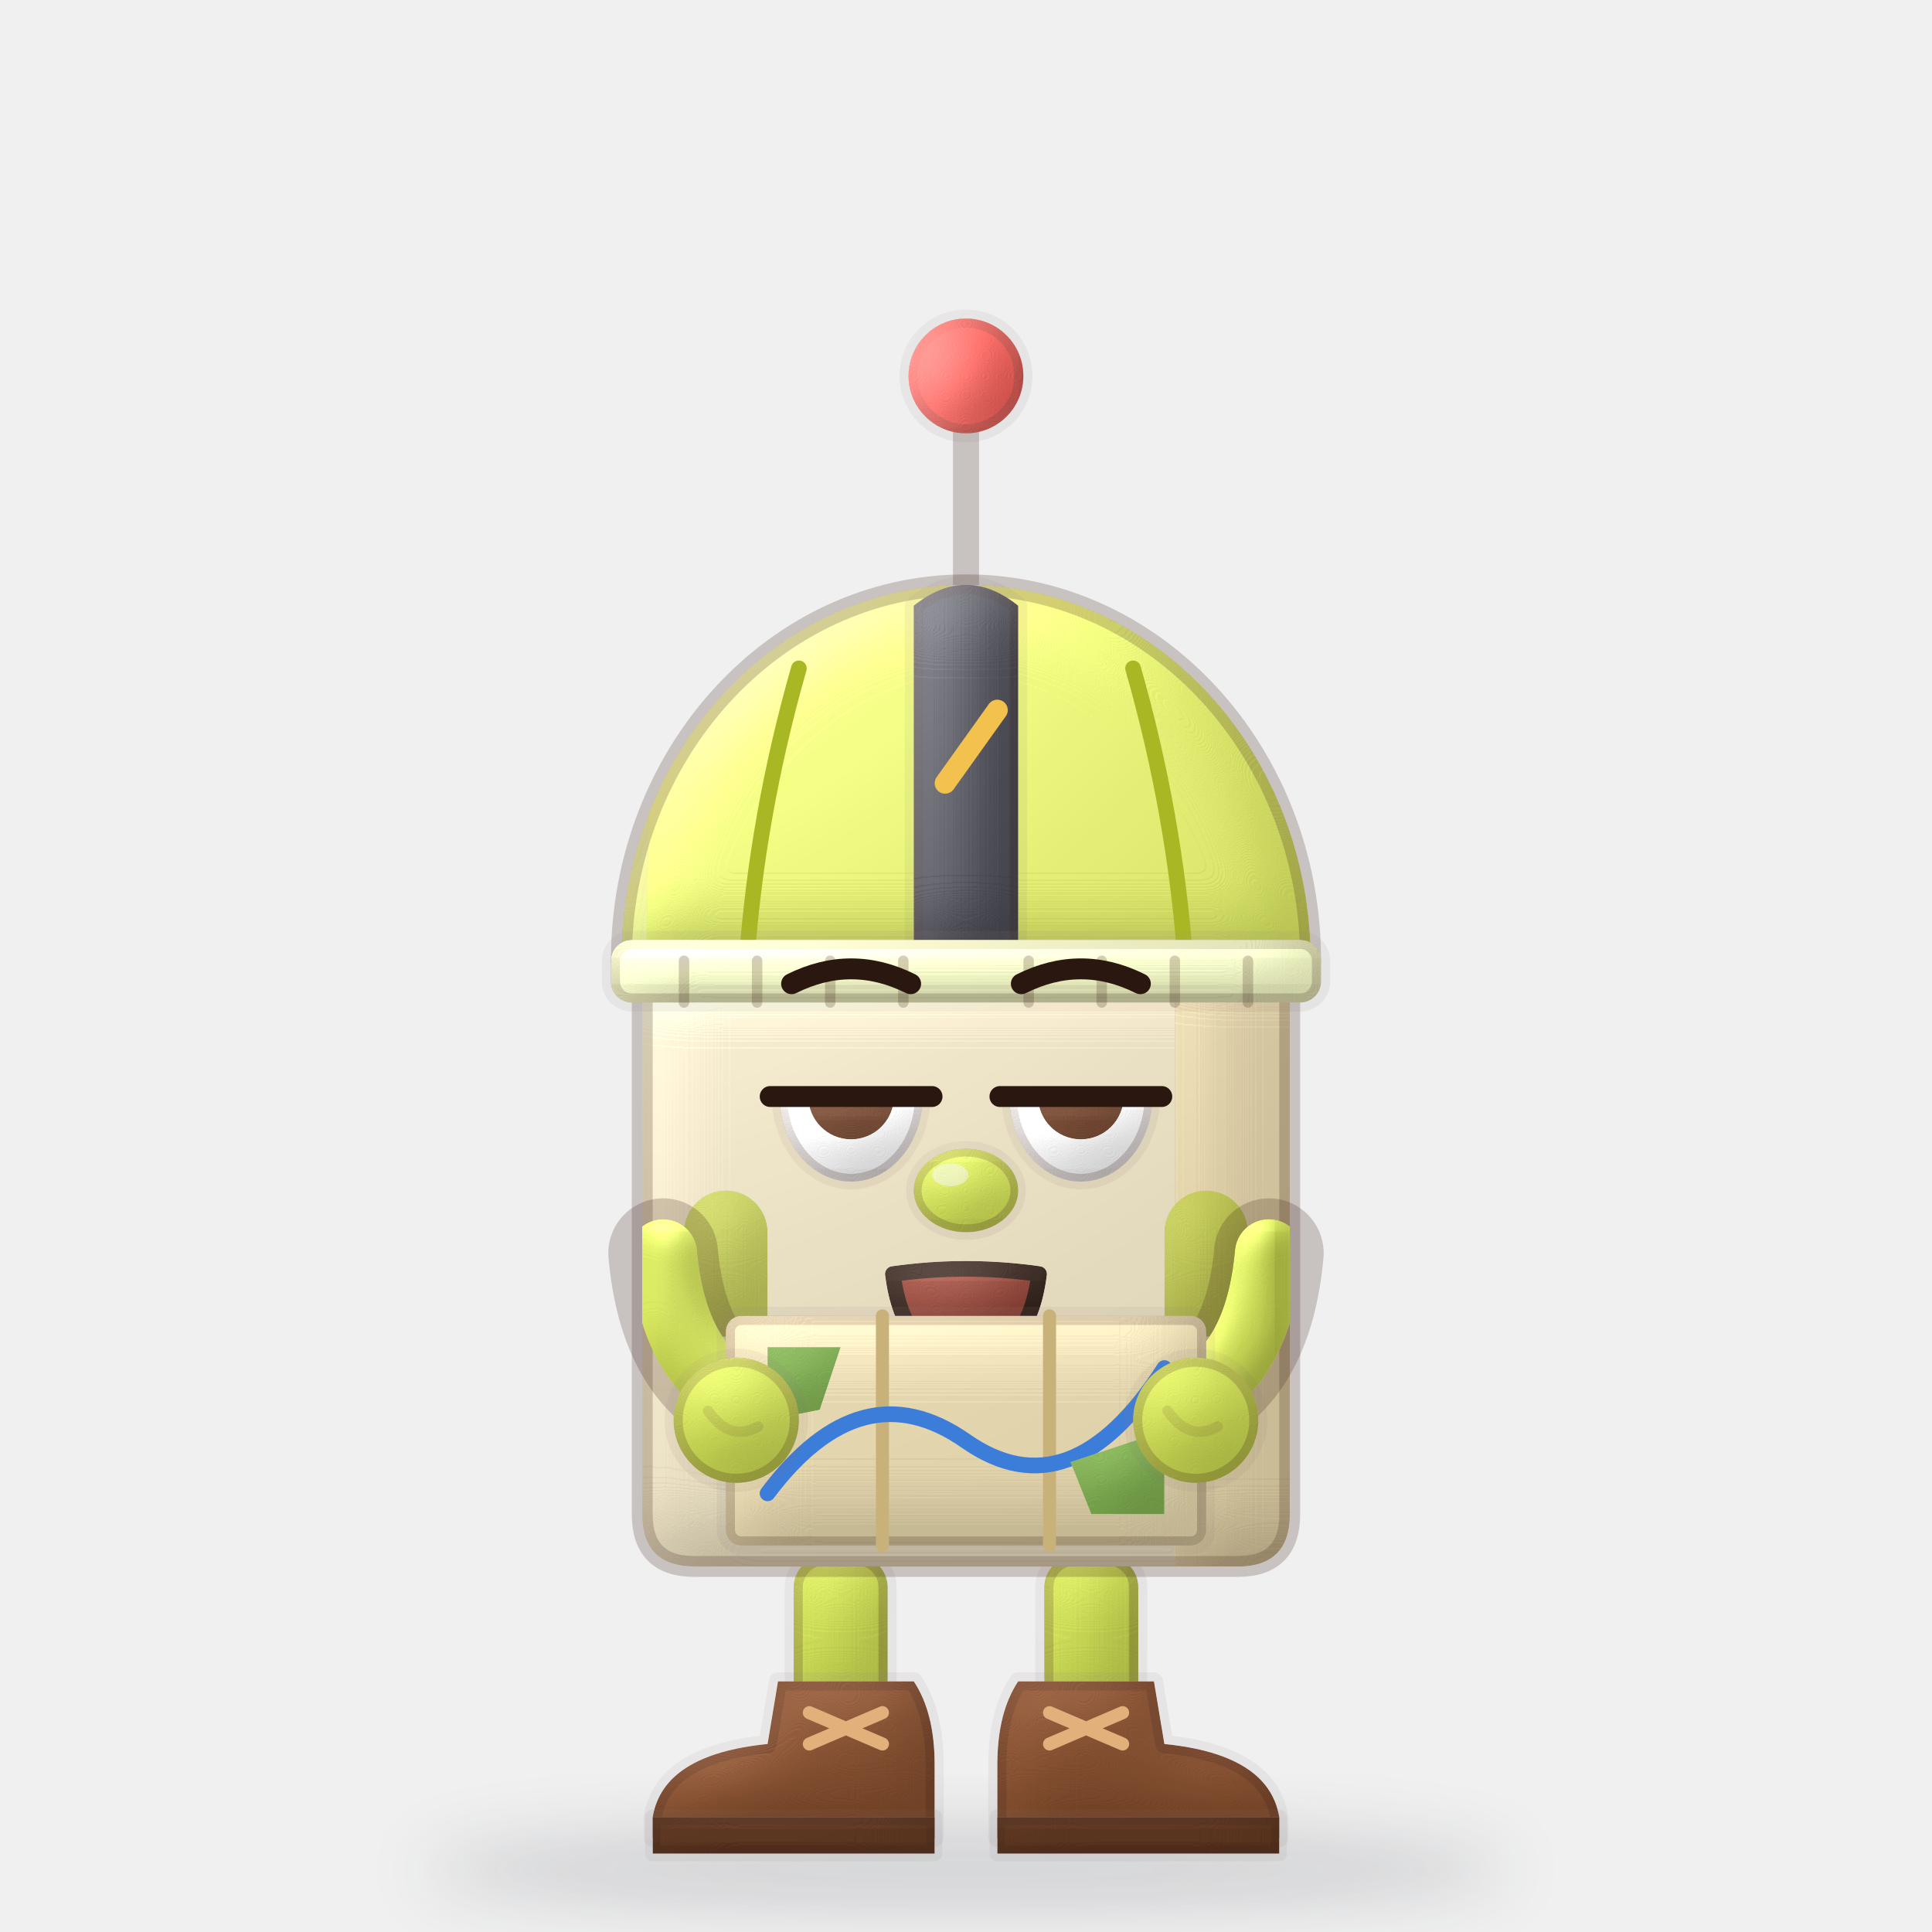
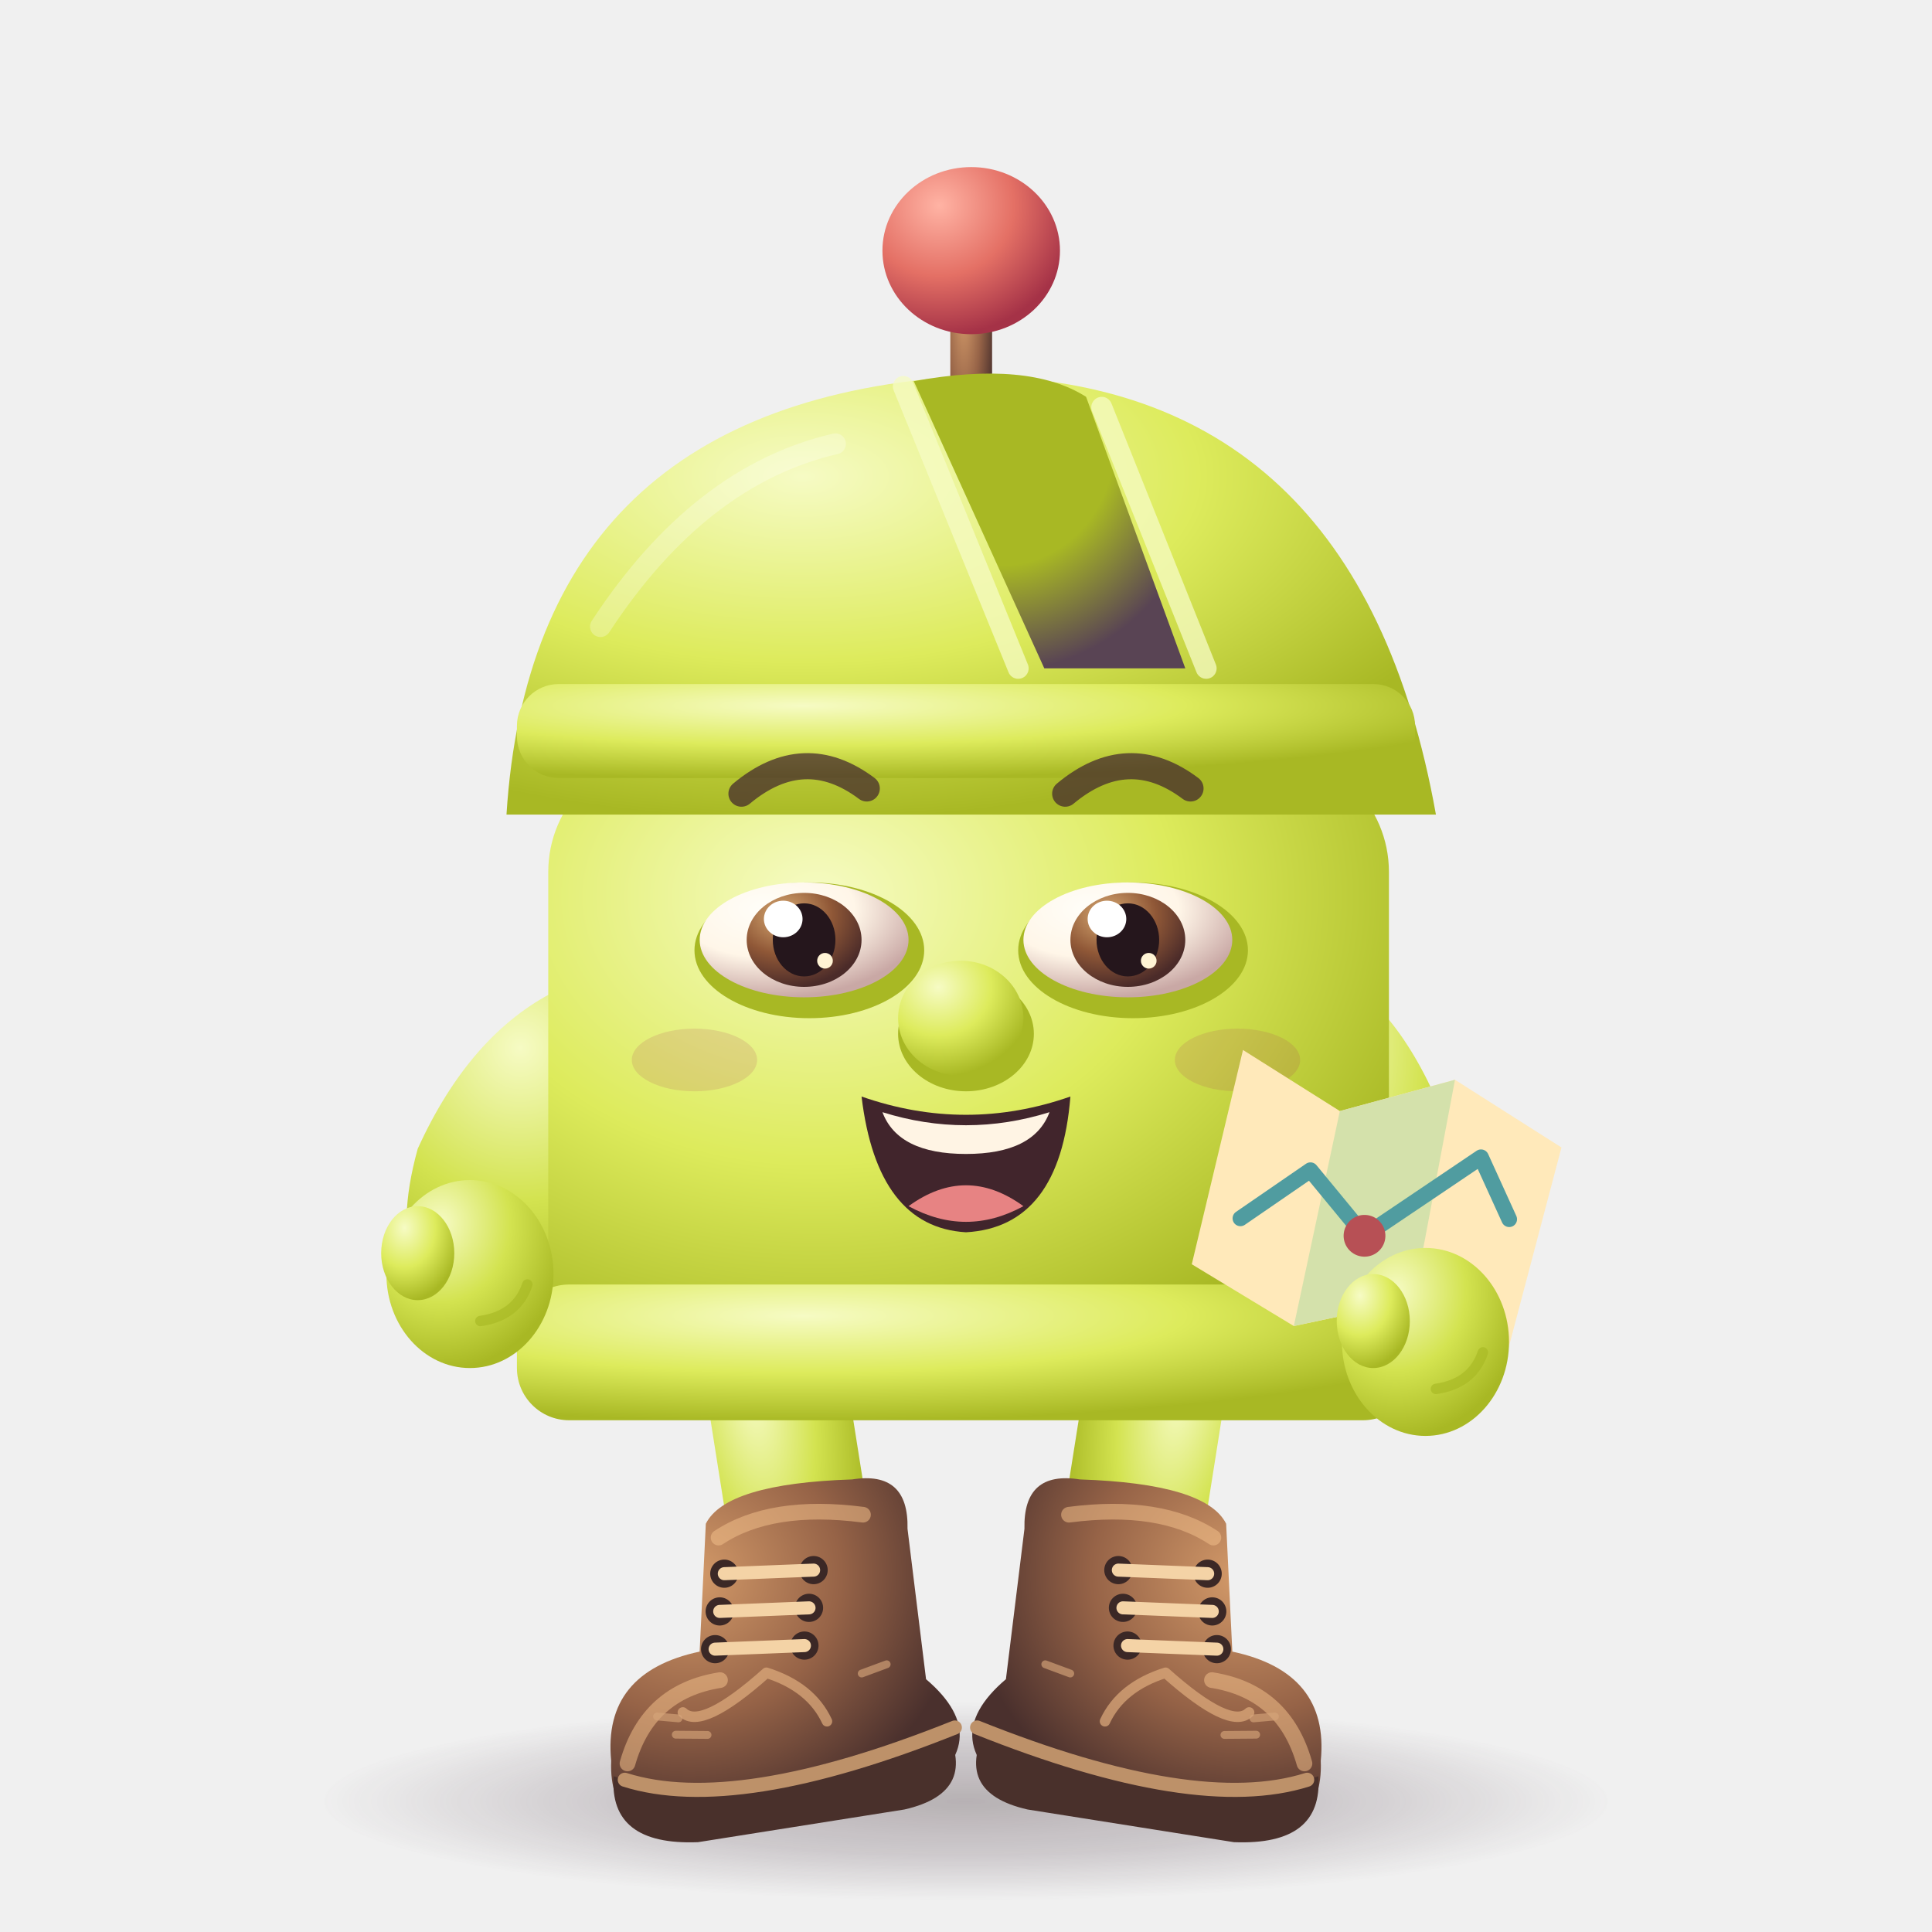
<svg xmlns="http://www.w3.org/2000/svg" viewBox="0 0 64 64" width="160" height="160" role="img" aria-label="Greenwich, Places, waiting">
  <defs>
-     <filter id="sm-greenwich-s" x="-50%" y="-50%" width="200%" height="200%">
-       <feGaussianBlur stdDeviation="6" />
-     </filter>
-     <filter id="sm-greenwich-clay" x="-25%" y="-25%" width="150%" height="150%" color-interpolation-filters="sRGB">
-       <feGaussianBlur in="SourceAlpha" stdDeviation="7" result="b" />
-       <feDiffuseLighting in="b" surfaceScale="6" diffuseConstant="1.15" lighting-color="#fff" result="d">
-         <feDistantLight azimuth="235" elevation="48" />
-       </feDiffuseLighting>
-       <feComposite in="d" in2="SourceAlpha" operator="in" result="d2" />
-       <feBlend in="SourceGraphic" in2="d2" mode="multiply" result="m" />
-       <feSpecularLighting in="b" surfaceScale="6" specularConstant=".55" specularExponent="22" lighting-color="#fff" result="s">
-         <fePointLight x="40" y="20" z="260" />
-       </feSpecularLighting>
-       <feComposite in="s" in2="SourceAlpha" operator="in" result="s2" />
-       <feComposite in="m" in2="s2" operator="arithmetic" k2="1" k3=".85" result="lit" />
-       <feComposite in="lit" in2="SourceAlpha" operator="in" />
-     </filter>
-     <filter id="sm-greenwich-tube" x="-25%" y="-25%" width="150%" height="150%" color-interpolation-filters="sRGB">
-       <feGaussianBlur in="SourceAlpha" stdDeviation="3" result="b" />
-       <feDiffuseLighting in="b" surfaceScale="4" diffuseConstant="1.15" lighting-color="#fff" result="d">
-         <feDistantLight azimuth="235" elevation="48" />
-       </feDiffuseLighting>
-       <feComposite in="d" in2="SourceAlpha" operator="in" result="d2" />
-       <feBlend in="SourceGraphic" in2="d2" mode="multiply" result="m" />
-       <feSpecularLighting in="b" surfaceScale="4" specularConstant=".55" specularExponent="22" lighting-color="#fff" result="s">
-         <fePointLight x="40" y="20" z="260" />
-       </feSpecularLighting>
-       <feComposite in="s" in2="SourceAlpha" operator="in" result="s2" />
-       <feComposite in="m" in2="s2" operator="arithmetic" k2="1" k3=".85" result="lit" />
-       <feComposite in="lit" in2="SourceAlpha" operator="in" />
-     </filter>
+     <radialGradient id="sm-greenwich-clay" cx="32%" cy="23%" r="78%">
+       <stop offset="0" stop-color="#F6FBC4" />
+       <stop offset="0.54" stop-color="#DDEB5C" />
+       <stop offset="1" stop-color="#A8B824" />
+     </radialGradient>
+     <radialGradient id="sm-greenwich-arm" cx="32%" cy="23%" r="78%">
+       <stop offset="0" stop-color="#F6FBC4" />
+       <stop offset="0.54" stop-color="#D3E350" />
+       <stop offset="1" stop-color="#A8B824" />
+     </radialGradient>
+     <radialGradient id="sm-greenwich-recess" cx="32%" cy="23%" r="78%">
+       <stop offset="0" stop-color="#A8B824" />
+       <stop offset="0.54" stop-color="#A8B824" />
+       <stop offset="1" stop-color="#594454" />
+     </radialGradient>
+     <radialGradient id="sm-greenwich-boot" cx="32%" cy="23%" r="78%">
+       <stop offset="0" stop-color="#d39a69" />
+       <stop offset="0.54" stop-color="#966347" />
+       <stop offset="1" stop-color="#4a302d" />
+     </radialGradient>
+     <radialGradient id="sm-greenwich-wood" cx="32%" cy="23%" r="78%">
+       <stop offset="0" stop-color="#ffe0a6" />
+       <stop offset="0.54" stop-color="#bb8051" />
+       <stop offset="1" stop-color="#774231" />
+     </radialGradient>
+     <radialGradient id="sm-greenwich-gold" cx="32%" cy="23%" r="78%">
+       <stop offset="0" stop-color="#fff5bb" />
+       <stop offset="0.54" stop-color="#ebba54" />
+       <stop offset="1" stop-color="#aa612e" />
+     </radialGradient>
+     <radialGradient id="sm-greenwich-red" cx="32%" cy="23%" r="78%">
+       <stop offset="0" stop-color="#ffb3a4" />
+       <stop offset="0.54" stop-color="#e47065" />
+       <stop offset="1" stop-color="#a53247" />
+     </radialGradient>
+     <radialGradient id="sm-greenwich-white" cx="32%" cy="23%" r="78%">
+       <stop offset="0" stop-color="#fffef9" />
+       <stop offset="0.54" stop-color="#fff6e8" />
+       <stop offset="1" stop-color="#c9a8a5" />
+     </radialGradient>
+     <radialGradient id="sm-greenwich-iris" cx="32%" cy="23%" r="78%">
+       <stop offset="0" stop-color="#d9ab73" />
+       <stop offset="0.54" stop-color="#905837" />
+       <stop offset="1" stop-color="#4b2b29" />
+     </radialGradient>
+     <radialGradient id="sm-greenwich-floor">
+       <stop stop-color="#38252e" stop-opacity=".31" />
+       <stop offset=".55" stop-color="#483442" stop-opacity=".2" />
+       <stop offset="1" stop-color="#483442" stop-opacity="0" />
+     </radialGradient>
  </defs>
  <g transform="scale(0.17297) translate(35 0)">
-     <ellipse cx="150" cy="358" rx="104" ry="9" fill="#1B2430" opacity=".14" filter="url(#sm-greenwich-s)" />
-     <rect x="117" y="298" width="18" height="32" rx="6" fill="#D3E350" stroke="#3B2418" stroke-opacity=".22" stroke-width="3.5" filter="url(#sm-greenwich-clay)" />
-     <rect x="165" y="298" width="18" height="32" rx="6" fill="#D3E350" stroke="#3B2418" stroke-opacity=".22" stroke-width="3.5" filter="url(#sm-greenwich-clay)" />
-     <path d="M140 322 L114 322 L112 334 Q92 336 90 348 L90 352 L144 352 L144 338 Q144 328 140 322 Z" fill="#8A4E2B" stroke="#3B2418" stroke-opacity=".22" stroke-width="3.5" stroke-linejoin="round" filter="url(#sm-greenwich-clay)" />
-     <path d="M144 348 L90 348 L90 355 L144 355 Z" fill="#5E3219" stroke="#3B2418" stroke-opacity=".22" stroke-width="3" stroke-linejoin="round" filter="url(#sm-greenwich-clay)" />
-     <path d="M134 328 L120 334 M120 328 L134 334" fill="none" stroke="#E2B07A" stroke-width="2.5" stroke-linecap="round" stroke-linejoin="round" />
-     <path d="M160 322 L186 322 L188 334 Q208 336 210 348 L210 352 L156 352 L156 338 Q156 328 160 322 Z" fill="#8A4E2B" stroke="#3B2418" stroke-opacity=".22" stroke-width="3.5" stroke-linejoin="round" filter="url(#sm-greenwich-clay)" />
-     <path d="M156 348 L210 348 L210 355 L156 355 Z" fill="#5E3219" stroke="#3B2418" stroke-opacity=".22" stroke-width="3" stroke-linejoin="round" filter="url(#sm-greenwich-clay)" />
-     <path d="M166 328 L180 334 M180 328 L166 334" fill="none" stroke="#E2B07A" stroke-width="2.5" stroke-linecap="round" stroke-linejoin="round" />
-     <path d="M150 112 L150 82" fill="none" stroke="#3B2418" stroke-opacity=".22" stroke-width="5" stroke-linecap="round" stroke-linejoin="round" />
-     <circle cx="150" cy="72" r="11" fill="#D83A34" stroke="#3B2418" stroke-opacity=".22" stroke-width="3.5" filter="url(#sm-greenwich-clay)" />
-     <clipPath id="sm-greenwich-c">
-       <path d="M84 184 A66 72 0 0 1 216 184 Z" />
-     </clipPath>
-     <path d="M84 184 A66 72 0 0 1 216 184 Z" fill="#DDEB5C" filter="url(#sm-greenwich-clay)" />
-     <g clip-path="url(#sm-greenwich-c)">
-       <path d="M200 0 L340 0 L340 370 L196 370 Q230 200 200 0 Z" fill="#A8B824" opacity="0.32" filter="url(#sm-greenwich-clay)" />
-       <path d="M0 0 L104 0 Q76 160 100 370 L0 370 Z" fill="#F6FBC4" opacity="0.4" filter="url(#sm-greenwich-clay)" />
-       <path d="M118 128 Q110 156 108 184 M182 128 Q190 156 192 184" fill="none" stroke="#A8B824" stroke-width="3" stroke-linecap="round" stroke-linejoin="round" />
+     <ellipse cx="150" cy="345" rx="123" ry="19" fill="url(#sm-greenwich-floor)" />
+     <g transform="translate(119 302) rotate(-9) scale(1 1)">
+       <rect x="-13" y="-53" width="27" height="71" rx="13" fill="url(#sm-greenwich-arm)" />
+       <path d="M-17-13Q-12-20 12-17Q23-17 21-6L20 23Q32 37 14 45H-27Q-45 44-42 29Q-41 12-22 11Z" fill="url(#sm-greenwich-boot)" />
+       <path d="M-42 32Q-24 42 22 32Q27 46 12 47H-28Q-45 45-42 32Z" fill="#49302b" />
+       <path d="M-40 33Q-20 43 24 33" fill="none" stroke="#bd9169" stroke-width="2.7" stroke-linecap="round" stroke-linejoin="round" />
+       <path d="M-39 30Q-33 17-19 17M-15-10Q-4-15 13-10" fill="none" stroke="#f1bd89" stroke-width="3" opacity="0.55" stroke-linecap="round" stroke-linejoin="round" />
+       <ellipse cx="-15" cy="-3" rx="2.7" ry="2.7" fill="#3b2826" />
+       <ellipse cx="2" cy="-1" rx="2.7" ry="2.7" fill="#3b2826" />
+       <path d="M-15 -3l17 2" fill="none" stroke="#f4d3a6" stroke-width="2.5" stroke-linecap="round" stroke-linejoin="round" />
+       <ellipse cx="-17" cy="4" rx="2.7" ry="2.7" fill="#3b2826" />
+       <ellipse cx="0" cy="6" rx="2.7" ry="2.7" fill="#3b2826" />
+       <path d="M-17 4l17 2" fill="none" stroke="#f4d3a6" stroke-width="2.5" stroke-linecap="round" stroke-linejoin="round" />
+       <ellipse cx="-19" cy="11" rx="2.7" ry="2.7" fill="#3b2826" />
+       <ellipse cx="-2" cy="13" rx="2.7" ry="2.7" fill="#3b2826" />
+       <path d="M-19 11l17 2" fill="none" stroke="#f4d3a6" stroke-width="2.5" stroke-linecap="round" stroke-linejoin="round" />
+       <path d="M-10 17q-14 9-17 5M-10 17q8 4 10 11" fill="none" stroke="#dfad7d" stroke-width="2" opacity="0.7" stroke-linecap="round" stroke-linejoin="round" />
+       <path d="M-29 26l6 1m-9-5l4 1m36-3l5-1" fill="none" stroke="#d5a47a" stroke-width="1.5" opacity="0.65" stroke-linecap="round" stroke-linejoin="round" />
    </g>
-     <path d="M84 184 A66 72 0 0 1 216 184 Z" fill="none" stroke="#3B2418" stroke-opacity=".22" stroke-width="4" stroke-linecap="round" stroke-linejoin="round" />
-     <path d="M140 184 L140 116 Q150 108 160 116 L160 184 Z" fill="#3A3A44" stroke="#3B2418" stroke-opacity=".22" stroke-width="3.5" stroke-linejoin="round" stroke-linecap="round" filter="url(#sm-greenwich-clay)" />
-     <path d="M146 150 L156 136" fill="none" stroke="#F2C14E" stroke-width="4" stroke-linecap="round" stroke-linejoin="round" />
-     <clipPath id="sm-greenwich-d">
-       <path d="M88 184 L212 184 L212 290 Q212 300 202 300 L98 300 Q88 300 88 290 Z" />
-     </clipPath>
-     <path d="M88 184 L212 184 L212 290 Q212 300 202 300 L98 300 Q88 300 88 290 Z" fill="#F2E6C6" filter="url(#sm-greenwich-clay)" />
-     <g clip-path="url(#sm-greenwich-d)">
-       <path d="M190 180 L240 180 L240 300 L190 300 Z" fill="#DCCB9F" filter="url(#sm-greenwich-clay)" />
+     <g transform="translate(181 302) rotate(9) scale(-1 1)">
+       <rect x="-13" y="-53" width="27" height="71" rx="13" fill="url(#sm-greenwich-arm)" />
+       <path d="M-17-13Q-12-20 12-17Q23-17 21-6L20 23Q32 37 14 45H-27Q-45 44-42 29Q-41 12-22 11Z" fill="url(#sm-greenwich-boot)" />
+       <path d="M-42 32Q-24 42 22 32Q27 46 12 47H-28Q-45 45-42 32Z" fill="#49302b" />
+       <path d="M-40 33Q-20 43 24 33" fill="none" stroke="#bd9169" stroke-width="2.7" stroke-linecap="round" stroke-linejoin="round" />
+       <path d="M-39 30Q-33 17-19 17M-15-10Q-4-15 13-10" fill="none" stroke="#f1bd89" stroke-width="3" opacity="0.55" stroke-linecap="round" stroke-linejoin="round" />
+       <ellipse cx="-15" cy="-3" rx="2.7" ry="2.7" fill="#3b2826" />
+       <ellipse cx="2" cy="-1" rx="2.7" ry="2.7" fill="#3b2826" />
+       <path d="M-15 -3l17 2" fill="none" stroke="#f4d3a6" stroke-width="2.5" stroke-linecap="round" stroke-linejoin="round" />
+       <ellipse cx="-17" cy="4" rx="2.7" ry="2.7" fill="#3b2826" />
+       <ellipse cx="0" cy="6" rx="2.7" ry="2.7" fill="#3b2826" />
+       <path d="M-17 4l17 2" fill="none" stroke="#f4d3a6" stroke-width="2.5" stroke-linecap="round" stroke-linejoin="round" />
+       <ellipse cx="-19" cy="11" rx="2.7" ry="2.7" fill="#3b2826" />
+       <ellipse cx="-2" cy="13" rx="2.7" ry="2.7" fill="#3b2826" />
+       <path d="M-19 11l17 2" fill="none" stroke="#f4d3a6" stroke-width="2.5" stroke-linecap="round" stroke-linejoin="round" />
+       <path d="M-10 17q-14 9-17 5M-10 17q8 4 10 11" fill="none" stroke="#dfad7d" stroke-width="2" opacity="0.7" stroke-linecap="round" stroke-linejoin="round" />
+       <path d="M-29 26l6 1m-9-5l4 1m36-3l5-1" fill="none" stroke="#d5a47a" stroke-width="1.5" opacity="0.65" stroke-linecap="round" stroke-linejoin="round" />
    </g>
-     <path d="M88 184 L212 184 L212 290 Q212 300 202 300 L98 300 Q88 300 88 290 Z" fill="none" stroke="#3B2418" stroke-opacity=".22" stroke-width="4" stroke-linecap="round" stroke-linejoin="round" />
-     <rect x="82" y="180" width="136" height="12" rx="4" fill="#F6FBC4" stroke="#3B2418" stroke-opacity=".22" stroke-width="3.5" filter="url(#sm-greenwich-clay)" />
-     <path d="M96 184 L96 192 M110 184 L110 192 M124 184 L124 192 M138 184 L138 192 M162 184 L162 192 M176 184 L176 192 M190 184 L190 192 M204 184 L204 192" fill="none" stroke="#3B2418" stroke-opacity=".22" stroke-width="2" stroke-linecap="round" stroke-linejoin="round" />
-     <path d="M96 256 L96 236 A8 8 0 0 1 112 236 L112 256 Z M188 256 L188 236 A8 8 0 0 1 204 236 L204 256 Z" fill="#A8B824" opacity="0.75" filter="url(#sm-greenwich-clay)" />
-     <ellipse cx="150" cy="228" rx="10" ry="8" fill="#D3E350" stroke="#3B2418" stroke-opacity=".22" stroke-width="3" filter="url(#sm-greenwich-clay)" />
-     <ellipse cx="147" cy="225" rx="3.5" ry="2.2" fill="#fff" opacity=".55" filter="url(#sm-greenwich-clay)" />
-     <g class="sm-blink">
-       <path d="M114.3 210 A13.7 16.3 0 0 0 141.7 210 Z" fill="#fff" stroke="#3B2418" stroke-opacity=".22" stroke-width="3" stroke-linejoin="round" filter="url(#sm-greenwich-clay)" />
-       <path d="M119.8 210 A8.2 8.2 0 0 0 136.2 210 Z" fill="#6B3B22" filter="url(#sm-greenwich-clay)" />
-       <path d="M112.5 210 L143.5 210" stroke="#2A1810" stroke-width="4" stroke-linecap="round" />
-       <path d="M158.3 210 A13.7 16.3 0 0 0 185.7 210 Z" fill="#fff" stroke="#3B2418" stroke-opacity=".22" stroke-width="3" stroke-linejoin="round" filter="url(#sm-greenwich-clay)" />
-       <path d="M163.8 210 A8.2 8.2 0 0 0 180.2 210 Z" fill="#6B3B22" filter="url(#sm-greenwich-clay)" />
-       <path d="M156.5 210 L187.5 210" stroke="#2A1810" stroke-width="4" stroke-linecap="round" />
+     <path d="M111 187Q65 176 45 220Q37 249 59 254Q76 247 76 225L110 211Z" fill="url(#sm-greenwich-arm)" />
+     <path d="M207 183Q238 183 250 244L232 259Q219 209 204 222Z" fill="url(#sm-greenwich-arm)" />
+     <rect x="147" y="49" width="8" height="43" rx="4" fill="url(#sm-greenwich-boot)" />
+     <ellipse cx="151" cy="48" rx="17" ry="16" fill="url(#sm-greenwich-red)" />
+     <rect x="70" y="144" width="161" height="121" rx="23" fill="url(#sm-greenwich-clay)" />
+     <path d="M62 156Q67 77 150 72Q225 72 240 156Z" fill="url(#sm-greenwich-clay)" />
+     <path d="M140 73Q162 69 173 76L192 128H165Z" fill="url(#sm-greenwich-recess)" />
+     <path d="M138 74L160 128M176 78L196 128" fill="none" stroke="#F6FBC4" stroke-width="4" opacity="0.76" stroke-linecap="round" stroke-linejoin="round" />
+     <rect x="64" y="131" width="172" height="18" rx="8" fill="url(#sm-greenwich-clay)" />
+     <rect x="64" y="246" width="172" height="26" rx="10" fill="url(#sm-greenwich-clay)" />
+     <path d="M80 120Q99 91 125 85" fill="none" stroke="white" stroke-width="4" opacity="0.26" stroke-linecap="round" stroke-linejoin="round" />
+     <ellipse cx="55" cy="244" rx="16" ry="18" fill="url(#sm-greenwich-arm)" />
+     <ellipse cx="45" cy="240" rx="7" ry="9" fill="url(#sm-greenwich-clay)" />
+     <path d="M57 253q7 -1 9 -7" fill="none" stroke="#A8B824" stroke-width="2" opacity="0.65" stroke-linecap="round" stroke-linejoin="round" />
+     <g transform="translate(150 180)">
+       <ellipse cx="-52" cy="23" rx="12" ry="6" fill="#a63655" opacity=".15" />
+       <ellipse cx="52" cy="23" rx="12" ry="6" fill="#a63655" opacity=".15" />
+       <g class="sm-blink">
+         <g transform="translate(-31 0)">
+           <path d="M-12 -28Q0 -38 12 -29" fill="none" stroke="#41252C" stroke-width="5" opacity="0.72" stroke-linecap="round" stroke-linejoin="round" />
+           <ellipse cx="1" cy="2" rx="22" ry="13" fill="#A8B824" />
+           <ellipse cx="0" cy="0" rx="20" ry="11" fill="url(#sm-greenwich-white)" />
+           <ellipse cx="0" cy="0" rx="11" ry="9" fill="url(#sm-greenwich-iris)" />
+           <ellipse cx="0" cy="0" rx="6" ry="7" fill="#25161c" />
+           <ellipse cx="-4" cy="-4" rx="3.7" ry="3.5" fill="white" />
+           <ellipse cx="4" cy="4" rx="1.5" ry="1.5" fill="#fff4d5" />
+         </g>
+         <g transform="translate(31 0)">
+           <path d="M-12 -28Q0 -38 12 -29" fill="none" stroke="#41252C" stroke-width="5" opacity="0.72" stroke-linecap="round" stroke-linejoin="round" />
+           <ellipse cx="1" cy="2" rx="22" ry="13" fill="#A8B824" />
+           <ellipse cx="0" cy="0" rx="20" ry="11" fill="url(#sm-greenwich-white)" />
+           <ellipse cx="0" cy="0" rx="11" ry="9" fill="url(#sm-greenwich-iris)" />
+           <ellipse cx="0" cy="0" rx="6" ry="7" fill="#25161c" />
+           <ellipse cx="-4" cy="-4" rx="3.7" ry="3.5" fill="white" />
+           <ellipse cx="4" cy="4" rx="1.5" ry="1.5" fill="#fff4d5" />
+         </g>
+       </g>
+       <ellipse cx="0" cy="18" rx="13" ry="11" fill="#A8B824" />
+       <ellipse cx="-1" cy="15" rx="12" ry="11" fill="url(#sm-greenwich-clay)" />
+       <path d="M-20 30Q0 37 20 30Q18 55 0 56Q-17 55-20 30Z" fill="#41252C" />
+       <path d="M-16 33Q0 38 16 33Q13 41 0 41Q-13 41-16 33Z" fill="#fff4e4" />
+       <path d="M-11 51Q0 43 11 51Q0 57-11 51Z" fill="#e78383" />
    </g>
-     <path d="M116.6 188.4 Q128 182.7 139.4 188.4 M183.4 188.4 Q172 182.7 160.6 188.4" fill="none" stroke="#2A1810" stroke-width="4" stroke-linecap="round" />
-     <path d="M136 244 Q150 242 164 244 Q162 260 150 260 Q138 260 136 244 Z" fill="#8E3B2E" stroke="#2A1810" stroke-width="3" stroke-linejoin="round" filter="url(#sm-greenwich-clay)" />
-     <path d="M143 256 Q150 250 157 256 Q150 260 143 256 Z" fill="#E58A86" filter="url(#sm-greenwich-clay)" />
-     <path d="M92 240 Q94 262 108 268" fill="none" stroke="#3B2418" stroke-opacity=".22" stroke-width="21" stroke-linecap="round" stroke-linejoin="round" />
-     <path d="M92 240 Q94 262 108 268" fill="none" stroke="#D3E350" stroke-width="13" stroke-linecap="round" stroke-linejoin="round" filter="url(#sm-greenwich-tube)" />
-     <path d="M208 240 Q206 262 192 268" fill="none" stroke="#3B2418" stroke-opacity=".22" stroke-width="21" stroke-linecap="round" stroke-linejoin="round" />
-     <path d="M208 240 Q206 262 192 268" fill="none" stroke="#D3E350" stroke-width="13" stroke-linecap="round" stroke-linejoin="round" filter="url(#sm-greenwich-tube)" />
-     <rect x="104" y="252" width="92" height="44" rx="3" fill="#F3E3B5" stroke="#3B2418" stroke-opacity=".22" stroke-width="3.5" filter="url(#sm-greenwich-clay)" />
-     <path d="M134 252 L134 296 M166 252 L166 296" fill="none" stroke="#C9B27A" stroke-width="2.5" stroke-linecap="round" stroke-linejoin="round" />
-     <path d="M112 286 Q130 262 150 276 Q170 290 188 262" fill="none" stroke="#3C7DD9" stroke-width="3" stroke-linecap="round" stroke-linejoin="round" />
-     <path d="M112 258 L126 258 L122 270 L112 272 Z M170 280 L188 274 L188 290 L174 290 Z" fill="#7DB04B" filter="url(#sm-greenwich-clay)" />
-     <circle cx="106" cy="272" r="12" fill="#D3E350" stroke="#3B2418" stroke-opacity=".22" stroke-width="3.5" filter="url(#sm-greenwich-clay)" />
-     <path d="M100.6 270.2 Q104.8 276.2 110.2 273.2" fill="none" stroke="#3B2418" stroke-opacity=".22" stroke-width="2" stroke-linecap="round" opacity=".5" />
-     <circle cx="194" cy="272" r="12" fill="#D3E350" stroke="#3B2418" stroke-opacity=".22" stroke-width="3.5" filter="url(#sm-greenwich-clay)" />
-     <path d="M188.6 270.2 Q192.8 276.2 198.2 273.2" fill="none" stroke="#3B2418" stroke-opacity=".22" stroke-width="2" stroke-linecap="round" opacity=".5" />
+     <g transform="rotate(8 229 232)">
+       <path d="M199 205L219 214L240 205L262 215L257 257L238 248L216 256L195 247Z" fill="#ffe9ba" />
+       <path d="M219 214L240 205L238 248L216 256Z" fill="#d4e1ab" />
+       <path d="M203 237L215 226L227 237L247 219L254 230" fill="none" stroke="#509ca0" stroke-width="3" stroke-linecap="round" stroke-linejoin="round" />
+       <ellipse cx="227" cy="237" rx="4" ry="4" fill="#b75055" />
+     </g>
+     <ellipse cx="238" cy="257" rx="16" ry="18" fill="url(#sm-greenwich-arm)" />
+     <ellipse cx="228" cy="253" rx="7" ry="9" fill="url(#sm-greenwich-clay)" />
+     <path d="M240 266q7 -1 9 -7" fill="none" stroke="#A8B824" stroke-width="2" opacity="0.65" stroke-linecap="round" stroke-linejoin="round" />
  </g>
</svg>
